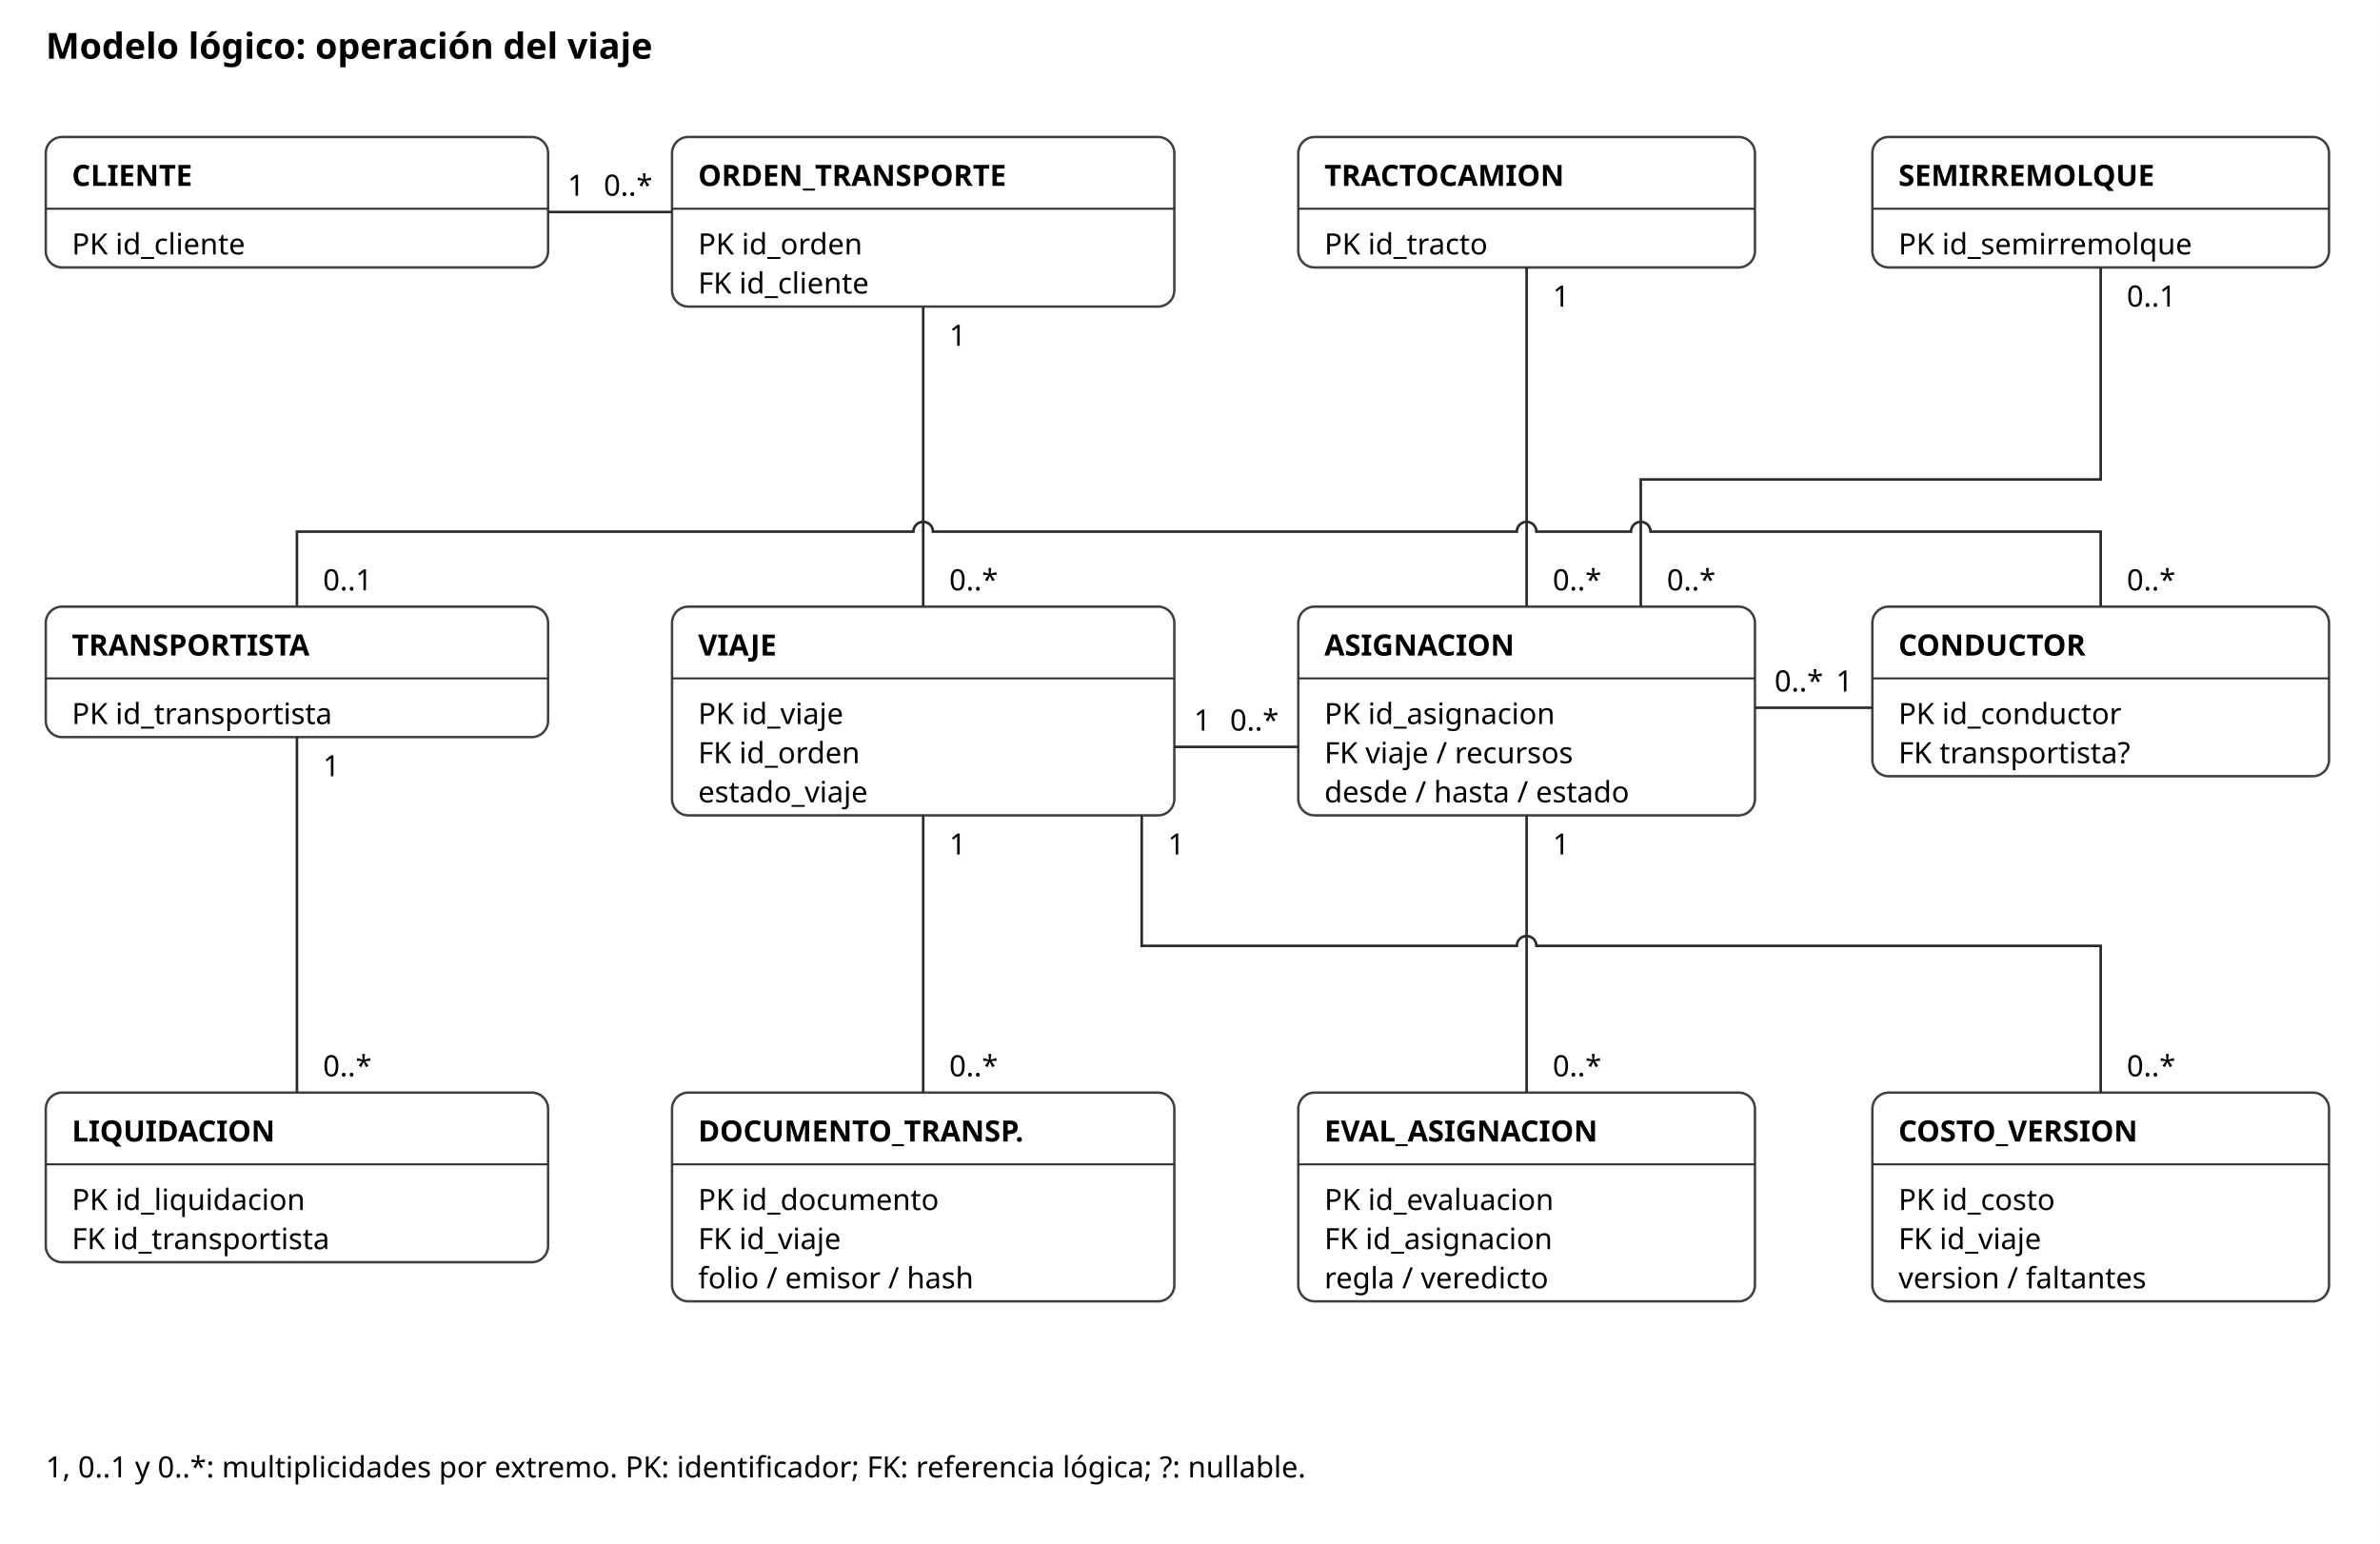
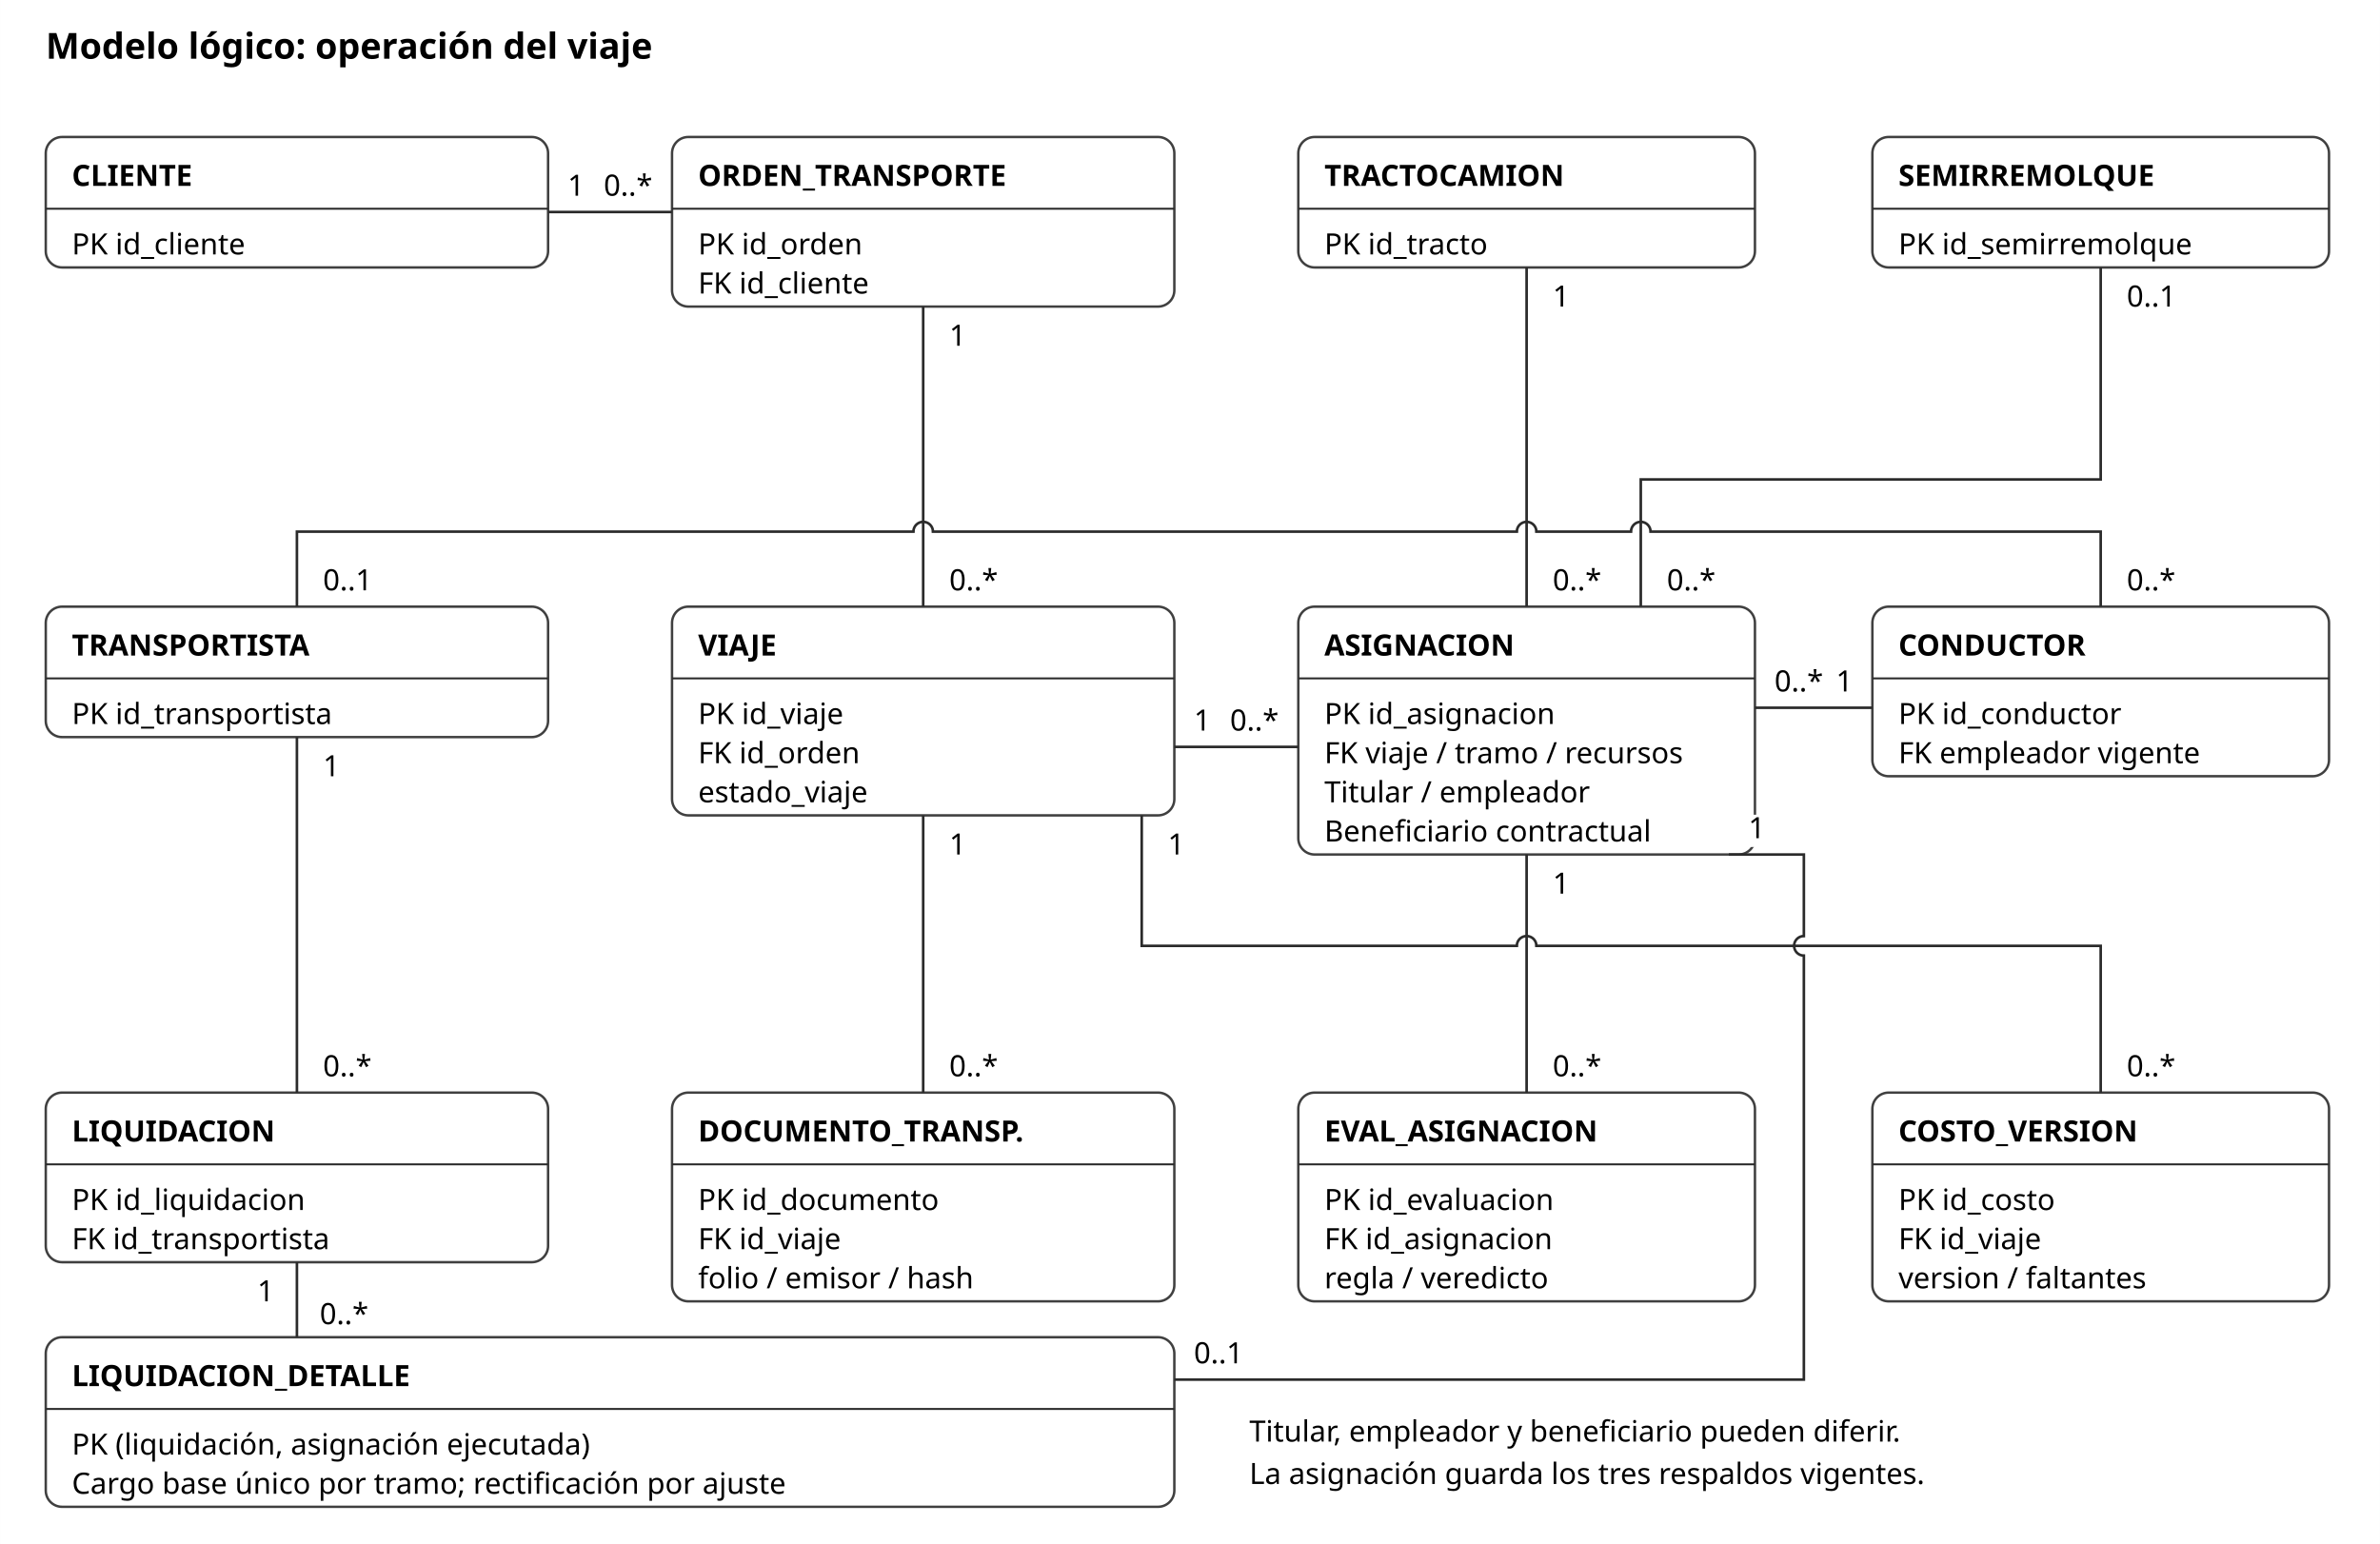
<svg xmlns="http://www.w3.org/2000/svg" width="257.4mm" height="167.0mm" viewBox="0 0 729.6 473.4">
  <defs>
    <marker id="fin-n" viewBox="0 0 10 10" refX="9.5" refY="5" markerWidth="5.5" markerHeight="5.5" markerUnits="userSpaceOnUse" orient="auto">
      <path d="M0,0.8 L10,5 L0,9.2 z" fill="#2B2B2B" />
    </marker>
    <marker id="ini-n" viewBox="0 0 10 10" refX="0.5" refY="5" markerWidth="5.5" markerHeight="5.5" markerUnits="userSpaceOnUse" orient="auto">
      <path d="M10,0.8 L0,5 L10,9.2 z" fill="#2B2B2B" />
    </marker>
    <marker id="fin-r" viewBox="0 0 10 10" refX="9.5" refY="5" markerWidth="5.5" markerHeight="5.5" markerUnits="userSpaceOnUse" orient="auto">
      <path d="M0,0.8 L10,5 L0,9.2 z" fill="#C0392B" />
    </marker>
    <marker id="ini-r" viewBox="0 0 10 10" refX="0.5" refY="5" markerWidth="5.5" markerHeight="5.5" markerUnits="userSpaceOnUse" orient="auto">
      <path d="M10,0.8 L0,5 L10,9.2 z" fill="#C0392B" />
    </marker>
  </defs>
  <rect x="0" y="0" width="729.6" height="473.4" fill="#FFFFFF" />
  <g id="grupos">
    <rect x="14.00" y="42.00" width="154.00" height="40.00" rx="5" fill="#FFFFFF" stroke="#404040" stroke-width="0.75" />
    <rect x="206.00" y="42.00" width="154.00" height="52.00" rx="5" fill="#FFFFFF" stroke="#404040" stroke-width="0.75" />
    <rect x="398.00" y="42.00" width="140.00" height="40.00" rx="5" fill="#FFFFFF" stroke="#404040" stroke-width="0.75" />
    <rect x="574.00" y="42.00" width="140.00" height="40.00" rx="5" fill="#FFFFFF" stroke="#404040" stroke-width="0.75" />
    <rect x="14.00" y="186.00" width="154.00" height="40.00" rx="5" fill="#FFFFFF" stroke="#404040" stroke-width="0.75" />
    <rect x="206.00" y="186.00" width="154.00" height="64.00" rx="5" fill="#FFFFFF" stroke="#404040" stroke-width="0.75" />
-     <rect x="398.00" y="186.00" width="140.00" height="64.00" rx="5" fill="#FFFFFF" stroke="#404040" stroke-width="0.75" />
+     <rect x="398.00" y="186.00" width="140.00" height="76.00" rx="5" fill="#FFFFFF" stroke="#404040" stroke-width="0.75" />
    <rect x="574.00" y="186.00" width="140.00" height="52.00" rx="5" fill="#FFFFFF" stroke="#404040" stroke-width="0.75" />
    <rect x="14.00" y="335.00" width="154.00" height="52.00" rx="5" fill="#FFFFFF" stroke="#404040" stroke-width="0.75" />
    <rect x="206.00" y="335.00" width="154.00" height="64.00" rx="5" fill="#FFFFFF" stroke="#404040" stroke-width="0.75" />
    <rect x="398.00" y="335.00" width="140.00" height="64.00" rx="5" fill="#FFFFFF" stroke="#404040" stroke-width="0.75" />
    <rect x="574.00" y="335.00" width="140.00" height="64.00" rx="5" fill="#FFFFFF" stroke="#404040" stroke-width="0.75" />
+     <rect x="14.00" y="410.00" width="346.00" height="52.00" rx="5" fill="#FFFFFF" stroke="#404040" stroke-width="0.75" />
  </g>
  <g id="flechas">
    <path d="M14.00,64.00 L168.00,64.00" fill="none" stroke="#2B2B2B" stroke-width="0.6" stroke-linejoin="miter" />
    <path d="M206.00,64.00 L360.00,64.00" fill="none" stroke="#2B2B2B" stroke-width="0.6" stroke-linejoin="miter" />
    <path d="M398.00,64.00 L538.00,64.00" fill="none" stroke="#2B2B2B" stroke-width="0.6" stroke-linejoin="miter" />
    <path d="M574.00,64.00 L714.00,64.00" fill="none" stroke="#2B2B2B" stroke-width="0.6" stroke-linejoin="miter" />
    <path d="M14.00,208.00 L168.00,208.00" fill="none" stroke="#2B2B2B" stroke-width="0.6" stroke-linejoin="miter" />
    <path d="M206.00,208.00 L360.00,208.00" fill="none" stroke="#2B2B2B" stroke-width="0.6" stroke-linejoin="miter" />
    <path d="M398.00,208.00 L538.00,208.00" fill="none" stroke="#2B2B2B" stroke-width="0.6" stroke-linejoin="miter" />
    <path d="M574.00,208.00 L714.00,208.00" fill="none" stroke="#2B2B2B" stroke-width="0.6" stroke-linejoin="miter" />
    <path d="M14.00,357.00 L168.00,357.00" fill="none" stroke="#2B2B2B" stroke-width="0.6" stroke-linejoin="miter" />
    <path d="M206.00,357.00 L360.00,357.00" fill="none" stroke="#2B2B2B" stroke-width="0.6" stroke-linejoin="miter" />
    <path d="M398.00,357.00 L538.00,357.00" fill="none" stroke="#2B2B2B" stroke-width="0.6" stroke-linejoin="miter" />
    <path d="M574.00,357.00 L714.00,357.00" fill="none" stroke="#2B2B2B" stroke-width="0.6" stroke-linejoin="miter" />
+     <path d="M14.00,432.00 L360.00,432.00" fill="none" stroke="#2B2B2B" stroke-width="0.6" stroke-linejoin="miter" />
    <path d="M168.00,65.00 L206.00,65.00" fill="none" stroke="#2B2B2B" stroke-width="0.8" stroke-linejoin="miter" />
    <path d="M283.00,94.00 L283.00,186.00" fill="none" stroke="#2B2B2B" stroke-width="0.8" stroke-linejoin="miter" />
    <path d="M468.00,82.00 L468.00,186.00" fill="none" stroke="#2B2B2B" stroke-width="0.8" stroke-linejoin="miter" />
    <path d="M644.00,82.00 L644.00,147.00 L503.00,147.00 L503.00,186.00" fill="none" stroke="#2B2B2B" stroke-width="0.8" stroke-linejoin="miter" />
    <path d="M360.00,229.00 L398.00,229.00" fill="none" stroke="#2B2B2B" stroke-width="0.8" stroke-linejoin="miter" />
    <path d="M574.00,217.00 L538.00,217.00" fill="none" stroke="#2B2B2B" stroke-width="0.8" stroke-linejoin="miter" />
    <path d="M91.00,226.00 L91.00,335.00" fill="none" stroke="#2B2B2B" stroke-width="0.8" stroke-linejoin="miter" />
    <path d="M283.00,250.00 L283.00,335.00" fill="none" stroke="#2B2B2B" stroke-width="0.8" stroke-linejoin="miter" />
-     <path d="M468.00,250.00 L468.00,335.00" fill="none" stroke="#2B2B2B" stroke-width="0.8" stroke-linejoin="miter" />
+     <path d="M468.00,262.00 L468.00,335.00" fill="none" stroke="#2B2B2B" stroke-width="0.8" stroke-linejoin="miter" />
    <path d="M350.00,250.00 L350.00,290.00 L465.00,290.00 A3.0,3.0 0 0 1 471.00,290.00 L644.00,290.00 L644.00,335.00" fill="none" stroke="#2B2B2B" stroke-width="0.8" stroke-linejoin="miter" />
    <path d="M91.00,186.00 L91.00,163.00 L280.00,163.00 A3.0,3.0 0 0 1 286.00,163.00 L465.00,163.00 A3.0,3.0 0 0 1 471.00,163.00 L500.00,163.00 A3.0,3.0 0 0 1 506.00,163.00 L644.00,163.00 L644.00,186.00" fill="none" stroke="#2B2B2B" stroke-width="0.8" stroke-linejoin="miter" />
+     <path d="M91.00,387.00 L91.00,410.00" fill="none" stroke="#2B2B2B" stroke-width="0.8" stroke-linejoin="miter" />
+     <path d="M530.00,262.00 L553.00,262.00 L553.00,287.00 A3.0,3.0 0 0 0 553.00,293.00 L553.00,423.00 L360.00,423.00" fill="none" stroke="#2B2B2B" stroke-width="0.8" stroke-linejoin="miter" />
  </g>
  <g id="iconos">
    <rect x="172.40" y="52.80" width="8.60" height="9.90" fill="#FFFFFF" />
    <rect x="184.05" y="52.80" width="17.55" height="9.90" fill="#FFFFFF" />
    <rect x="289.40" y="98.80" width="8.60" height="9.90" fill="#FFFFFF" />
    <rect x="289.40" y="173.80" width="17.55" height="9.90" fill="#FFFFFF" />
    <rect x="474.40" y="86.80" width="8.60" height="9.90" fill="#FFFFFF" />
    <rect x="474.40" y="173.80" width="17.55" height="9.90" fill="#FFFFFF" />
    <rect x="650.40" y="86.80" width="18.90" height="9.90" fill="#FFFFFF" />
    <rect x="509.40" y="173.80" width="17.55" height="9.90" fill="#FFFFFF" />
    <rect x="364.40" y="216.80" width="8.60" height="9.90" fill="#FFFFFF" />
    <rect x="376.05" y="216.80" width="17.55" height="9.90" fill="#FFFFFF" />
    <rect x="561.00" y="204.80" width="8.60" height="9.90" fill="#FFFFFF" />
    <rect x="542.40" y="204.80" width="17.55" height="9.90" fill="#FFFFFF" />
    <rect x="97.40" y="230.80" width="8.60" height="9.90" fill="#FFFFFF" />
    <rect x="97.40" y="322.80" width="17.55" height="9.90" fill="#FFFFFF" />
    <rect x="289.40" y="254.80" width="8.60" height="9.90" fill="#FFFFFF" />
    <rect x="289.40" y="322.80" width="17.55" height="9.90" fill="#FFFFFF" />
-     <rect x="474.40" y="254.80" width="8.60" height="9.90" fill="#FFFFFF" />
+     <rect x="474.40" y="266.80" width="8.60" height="9.90" fill="#FFFFFF" />
    <rect x="474.40" y="322.80" width="17.55" height="9.90" fill="#FFFFFF" />
    <rect x="356.40" y="254.80" width="8.60" height="9.90" fill="#FFFFFF" />
    <rect x="650.40" y="322.80" width="17.55" height="9.90" fill="#FFFFFF" />
    <rect x="97.40" y="173.80" width="18.90" height="9.90" fill="#FFFFFF" />
    <rect x="650.40" y="173.80" width="17.55" height="9.90" fill="#FFFFFF" />
+     <rect x="77.00" y="391.80" width="8.60" height="9.90" fill="#FFFFFF" />
+     <rect x="96.40" y="398.80" width="17.55" height="9.90" fill="#FFFFFF" />
+     <rect x="534.40" y="249.80" width="8.60" height="9.90" fill="#FFFFFF" />
+     <rect x="364.40" y="410.80" width="18.90" height="9.90" fill="#FFFFFF" />
  </g>
  <g id="textos">
    <text x="14.00" y="18.00" font-size="11" font-family="IBM Plex Sans" font-weight="600" text-anchor="start" fill="#000000">Modelo lógico: operación del viaje</text>
    <text x="22.00" y="57.00" font-size="9" font-family="IBM Plex Sans" font-weight="600" text-anchor="start" fill="#000000">CLIENTE</text>
    <text x="22.00" y="78.00" font-size="9" font-family="IBM Plex Sans" text-anchor="start" fill="#000000">PK id_cliente</text>
    <text x="214.00" y="57.00" font-size="9" font-family="IBM Plex Sans" font-weight="600" text-anchor="start" fill="#000000">ORDEN_TRANSPORTE</text>
    <text x="214.00" y="78.00" font-size="9" font-family="IBM Plex Sans" text-anchor="start" fill="#000000">PK id_orden</text>
    <text x="214.00" y="90.00" font-size="9" font-family="IBM Plex Sans" text-anchor="start" fill="#000000">FK id_cliente</text>
    <text x="406.00" y="57.00" font-size="9" font-family="IBM Plex Sans" font-weight="600" text-anchor="start" fill="#000000">TRACTOCAMION</text>
    <text x="406.00" y="78.00" font-size="9" font-family="IBM Plex Sans" text-anchor="start" fill="#000000">PK id_tracto</text>
    <text x="582.00" y="57.00" font-size="9" font-family="IBM Plex Sans" font-weight="600" text-anchor="start" fill="#000000">SEMIRREMOLQUE</text>
    <text x="582.00" y="78.00" font-size="9" font-family="IBM Plex Sans" text-anchor="start" fill="#000000">PK id_semirremolque</text>
    <text x="22.00" y="201.00" font-size="9" font-family="IBM Plex Sans" font-weight="600" text-anchor="start" fill="#000000">TRANSPORTISTA</text>
    <text x="22.00" y="222.00" font-size="9" font-family="IBM Plex Sans" text-anchor="start" fill="#000000">PK id_transportista</text>
    <text x="214.00" y="201.00" font-size="9" font-family="IBM Plex Sans" font-weight="600" text-anchor="start" fill="#000000">VIAJE</text>
    <text x="214.00" y="222.00" font-size="9" font-family="IBM Plex Sans" text-anchor="start" fill="#000000">PK id_viaje</text>
    <text x="214.00" y="234.00" font-size="9" font-family="IBM Plex Sans" text-anchor="start" fill="#000000">FK id_orden</text>
    <text x="214.00" y="246.00" font-size="9" font-family="IBM Plex Sans" text-anchor="start" fill="#000000">estado_viaje</text>
    <text x="406.00" y="201.00" font-size="9" font-family="IBM Plex Sans" font-weight="600" text-anchor="start" fill="#000000">ASIGNACION</text>
    <text x="406.00" y="222.00" font-size="9" font-family="IBM Plex Sans" text-anchor="start" fill="#000000">PK id_asignacion</text>
-     <text x="406.00" y="234.00" font-size="9" font-family="IBM Plex Sans" text-anchor="start" fill="#000000">FK viaje / recursos</text>
-     <text x="406.00" y="246.00" font-size="9" font-family="IBM Plex Sans" text-anchor="start" fill="#000000">desde / hasta / estado</text>
+     <text x="406.00" y="234.00" font-size="9" font-family="IBM Plex Sans" text-anchor="start" fill="#000000">FK viaje / tramo / recursos</text>
+     <text x="406.00" y="246.00" font-size="9" font-family="IBM Plex Sans" text-anchor="start" fill="#000000">Titular / empleador</text>
+     <text x="406.00" y="258.00" font-size="9" font-family="IBM Plex Sans" text-anchor="start" fill="#000000">Beneficiario contractual</text>
    <text x="582.00" y="201.00" font-size="9" font-family="IBM Plex Sans" font-weight="600" text-anchor="start" fill="#000000">CONDUCTOR</text>
    <text x="582.00" y="222.00" font-size="9" font-family="IBM Plex Sans" text-anchor="start" fill="#000000">PK id_conductor</text>
-     <text x="582.00" y="234.00" font-size="9" font-family="IBM Plex Sans" text-anchor="start" fill="#000000">FK transportista?</text>
+     <text x="582.00" y="234.00" font-size="9" font-family="IBM Plex Sans" text-anchor="start" fill="#000000">FK empleador vigente</text>
    <text x="22.00" y="350.00" font-size="9" font-family="IBM Plex Sans" font-weight="600" text-anchor="start" fill="#000000">LIQUIDACION</text>
    <text x="22.00" y="371.00" font-size="9" font-family="IBM Plex Sans" text-anchor="start" fill="#000000">PK id_liquidacion</text>
    <text x="22.00" y="383.00" font-size="9" font-family="IBM Plex Sans" text-anchor="start" fill="#000000">FK id_transportista</text>
    <text x="214.00" y="350.00" font-size="9" font-family="IBM Plex Sans" font-weight="600" text-anchor="start" fill="#000000">DOCUMENTO_TRANSP.</text>
    <text x="214.00" y="371.00" font-size="9" font-family="IBM Plex Sans" text-anchor="start" fill="#000000">PK id_documento</text>
    <text x="214.00" y="383.00" font-size="9" font-family="IBM Plex Sans" text-anchor="start" fill="#000000">FK id_viaje</text>
    <text x="214.00" y="395.00" font-size="9" font-family="IBM Plex Sans" text-anchor="start" fill="#000000">folio / emisor / hash</text>
    <text x="406.00" y="350.00" font-size="9" font-family="IBM Plex Sans" font-weight="600" text-anchor="start" fill="#000000">EVAL_ASIGNACION</text>
    <text x="406.00" y="371.00" font-size="9" font-family="IBM Plex Sans" text-anchor="start" fill="#000000">PK id_evaluacion</text>
    <text x="406.00" y="383.00" font-size="9" font-family="IBM Plex Sans" text-anchor="start" fill="#000000">FK id_asignacion</text>
    <text x="406.00" y="395.00" font-size="9" font-family="IBM Plex Sans" text-anchor="start" fill="#000000">regla / veredicto</text>
    <text x="582.00" y="350.00" font-size="9" font-family="IBM Plex Sans" font-weight="600" text-anchor="start" fill="#000000">COSTO_VERSION</text>
    <text x="582.00" y="371.00" font-size="9" font-family="IBM Plex Sans" text-anchor="start" fill="#000000">PK id_costo</text>
    <text x="582.00" y="383.00" font-size="9" font-family="IBM Plex Sans" text-anchor="start" fill="#000000">FK id_viaje</text>
    <text x="582.00" y="395.00" font-size="9" font-family="IBM Plex Sans" text-anchor="start" fill="#000000">version / faltantes</text>
+     <text x="22.00" y="425.00" font-size="9" font-family="IBM Plex Sans" font-weight="600" text-anchor="start" fill="#000000">LIQUIDACION_DETALLE</text>
+     <text x="22.00" y="446.00" font-size="9" font-family="IBM Plex Sans" text-anchor="start" fill="#000000">PK (liquidación, asignación ejecutada)</text>
+     <text x="22.00" y="458.00" font-size="9" font-family="IBM Plex Sans" text-anchor="start" fill="#000000">Cargo base único por tramo; rectificación por ajuste</text>
    <text x="174.00" y="60.00" font-size="9" font-family="IBM Plex Sans" text-anchor="start" fill="#000000">1</text>
    <text x="200.00" y="60.00" font-size="9" font-family="IBM Plex Sans" text-anchor="end" fill="#000000">0..*</text>
    <text x="291.00" y="106.00" font-size="9" font-family="IBM Plex Sans" text-anchor="start" fill="#000000">1</text>
    <text x="291.00" y="181.00" font-size="9" font-family="IBM Plex Sans" text-anchor="start" fill="#000000">0..*</text>
    <text x="476.00" y="94.00" font-size="9" font-family="IBM Plex Sans" text-anchor="start" fill="#000000">1</text>
    <text x="476.00" y="181.00" font-size="9" font-family="IBM Plex Sans" text-anchor="start" fill="#000000">0..*</text>
    <text x="652.00" y="94.00" font-size="9" font-family="IBM Plex Sans" text-anchor="start" fill="#000000">0..1</text>
    <text x="511.00" y="181.00" font-size="9" font-family="IBM Plex Sans" text-anchor="start" fill="#000000">0..*</text>
    <text x="366.00" y="224.00" font-size="9" font-family="IBM Plex Sans" text-anchor="start" fill="#000000">1</text>
    <text x="392.00" y="224.00" font-size="9" font-family="IBM Plex Sans" text-anchor="end" fill="#000000">0..*</text>
    <text x="568.00" y="212.00" font-size="9" font-family="IBM Plex Sans" text-anchor="end" fill="#000000">1</text>
    <text x="544.00" y="212.00" font-size="9" font-family="IBM Plex Sans" text-anchor="start" fill="#000000">0..*</text>
    <text x="99.00" y="238.00" font-size="9" font-family="IBM Plex Sans" text-anchor="start" fill="#000000">1</text>
    <text x="99.00" y="330.00" font-size="9" font-family="IBM Plex Sans" text-anchor="start" fill="#000000">0..*</text>
    <text x="291.00" y="262.00" font-size="9" font-family="IBM Plex Sans" text-anchor="start" fill="#000000">1</text>
    <text x="291.00" y="330.00" font-size="9" font-family="IBM Plex Sans" text-anchor="start" fill="#000000">0..*</text>
-     <text x="476.00" y="262.00" font-size="9" font-family="IBM Plex Sans" text-anchor="start" fill="#000000">1</text>
+     <text x="476.00" y="274.00" font-size="9" font-family="IBM Plex Sans" text-anchor="start" fill="#000000">1</text>
    <text x="476.00" y="330.00" font-size="9" font-family="IBM Plex Sans" text-anchor="start" fill="#000000">0..*</text>
    <text x="358.00" y="262.00" font-size="9" font-family="IBM Plex Sans" text-anchor="start" fill="#000000">1</text>
    <text x="652.00" y="330.00" font-size="9" font-family="IBM Plex Sans" text-anchor="start" fill="#000000">0..*</text>
    <text x="99.00" y="181.00" font-size="9" font-family="IBM Plex Sans" text-anchor="start" fill="#000000">0..1</text>
    <text x="652.00" y="181.00" font-size="9" font-family="IBM Plex Sans" text-anchor="start" fill="#000000">0..*</text>
-     <text x="14.00" y="453.00" font-size="9" font-family="IBM Plex Sans" text-anchor="start" fill="#000000">1, 0..1 y 0..*: multiplicidades por extremo. PK: identificador; FK: referencia lógica; ?: nullable.</text>
+     <text x="84.00" y="399.00" font-size="9" font-family="IBM Plex Sans" text-anchor="end" fill="#000000">1</text>
+     <text x="98.00" y="406.00" font-size="9" font-family="IBM Plex Sans" text-anchor="start" fill="#000000">0..*</text>
+     <text x="536.00" y="257.00" font-size="9" font-family="IBM Plex Sans" text-anchor="start" fill="#000000">1</text>
+     <text x="366.00" y="418.00" font-size="9" font-family="IBM Plex Sans" text-anchor="start" fill="#000000">0..1</text>
+     <text x="383.00" y="442.00" font-size="9" font-family="IBM Plex Sans" text-anchor="start" fill="#000000">Titular, empleador y beneficiario pueden diferir.</text>
+     <text x="383.00" y="455.00" font-size="9" font-family="IBM Plex Sans" text-anchor="start" fill="#000000">La asignación guarda los tres respaldos vigentes.</text>
  </g>
</svg>
